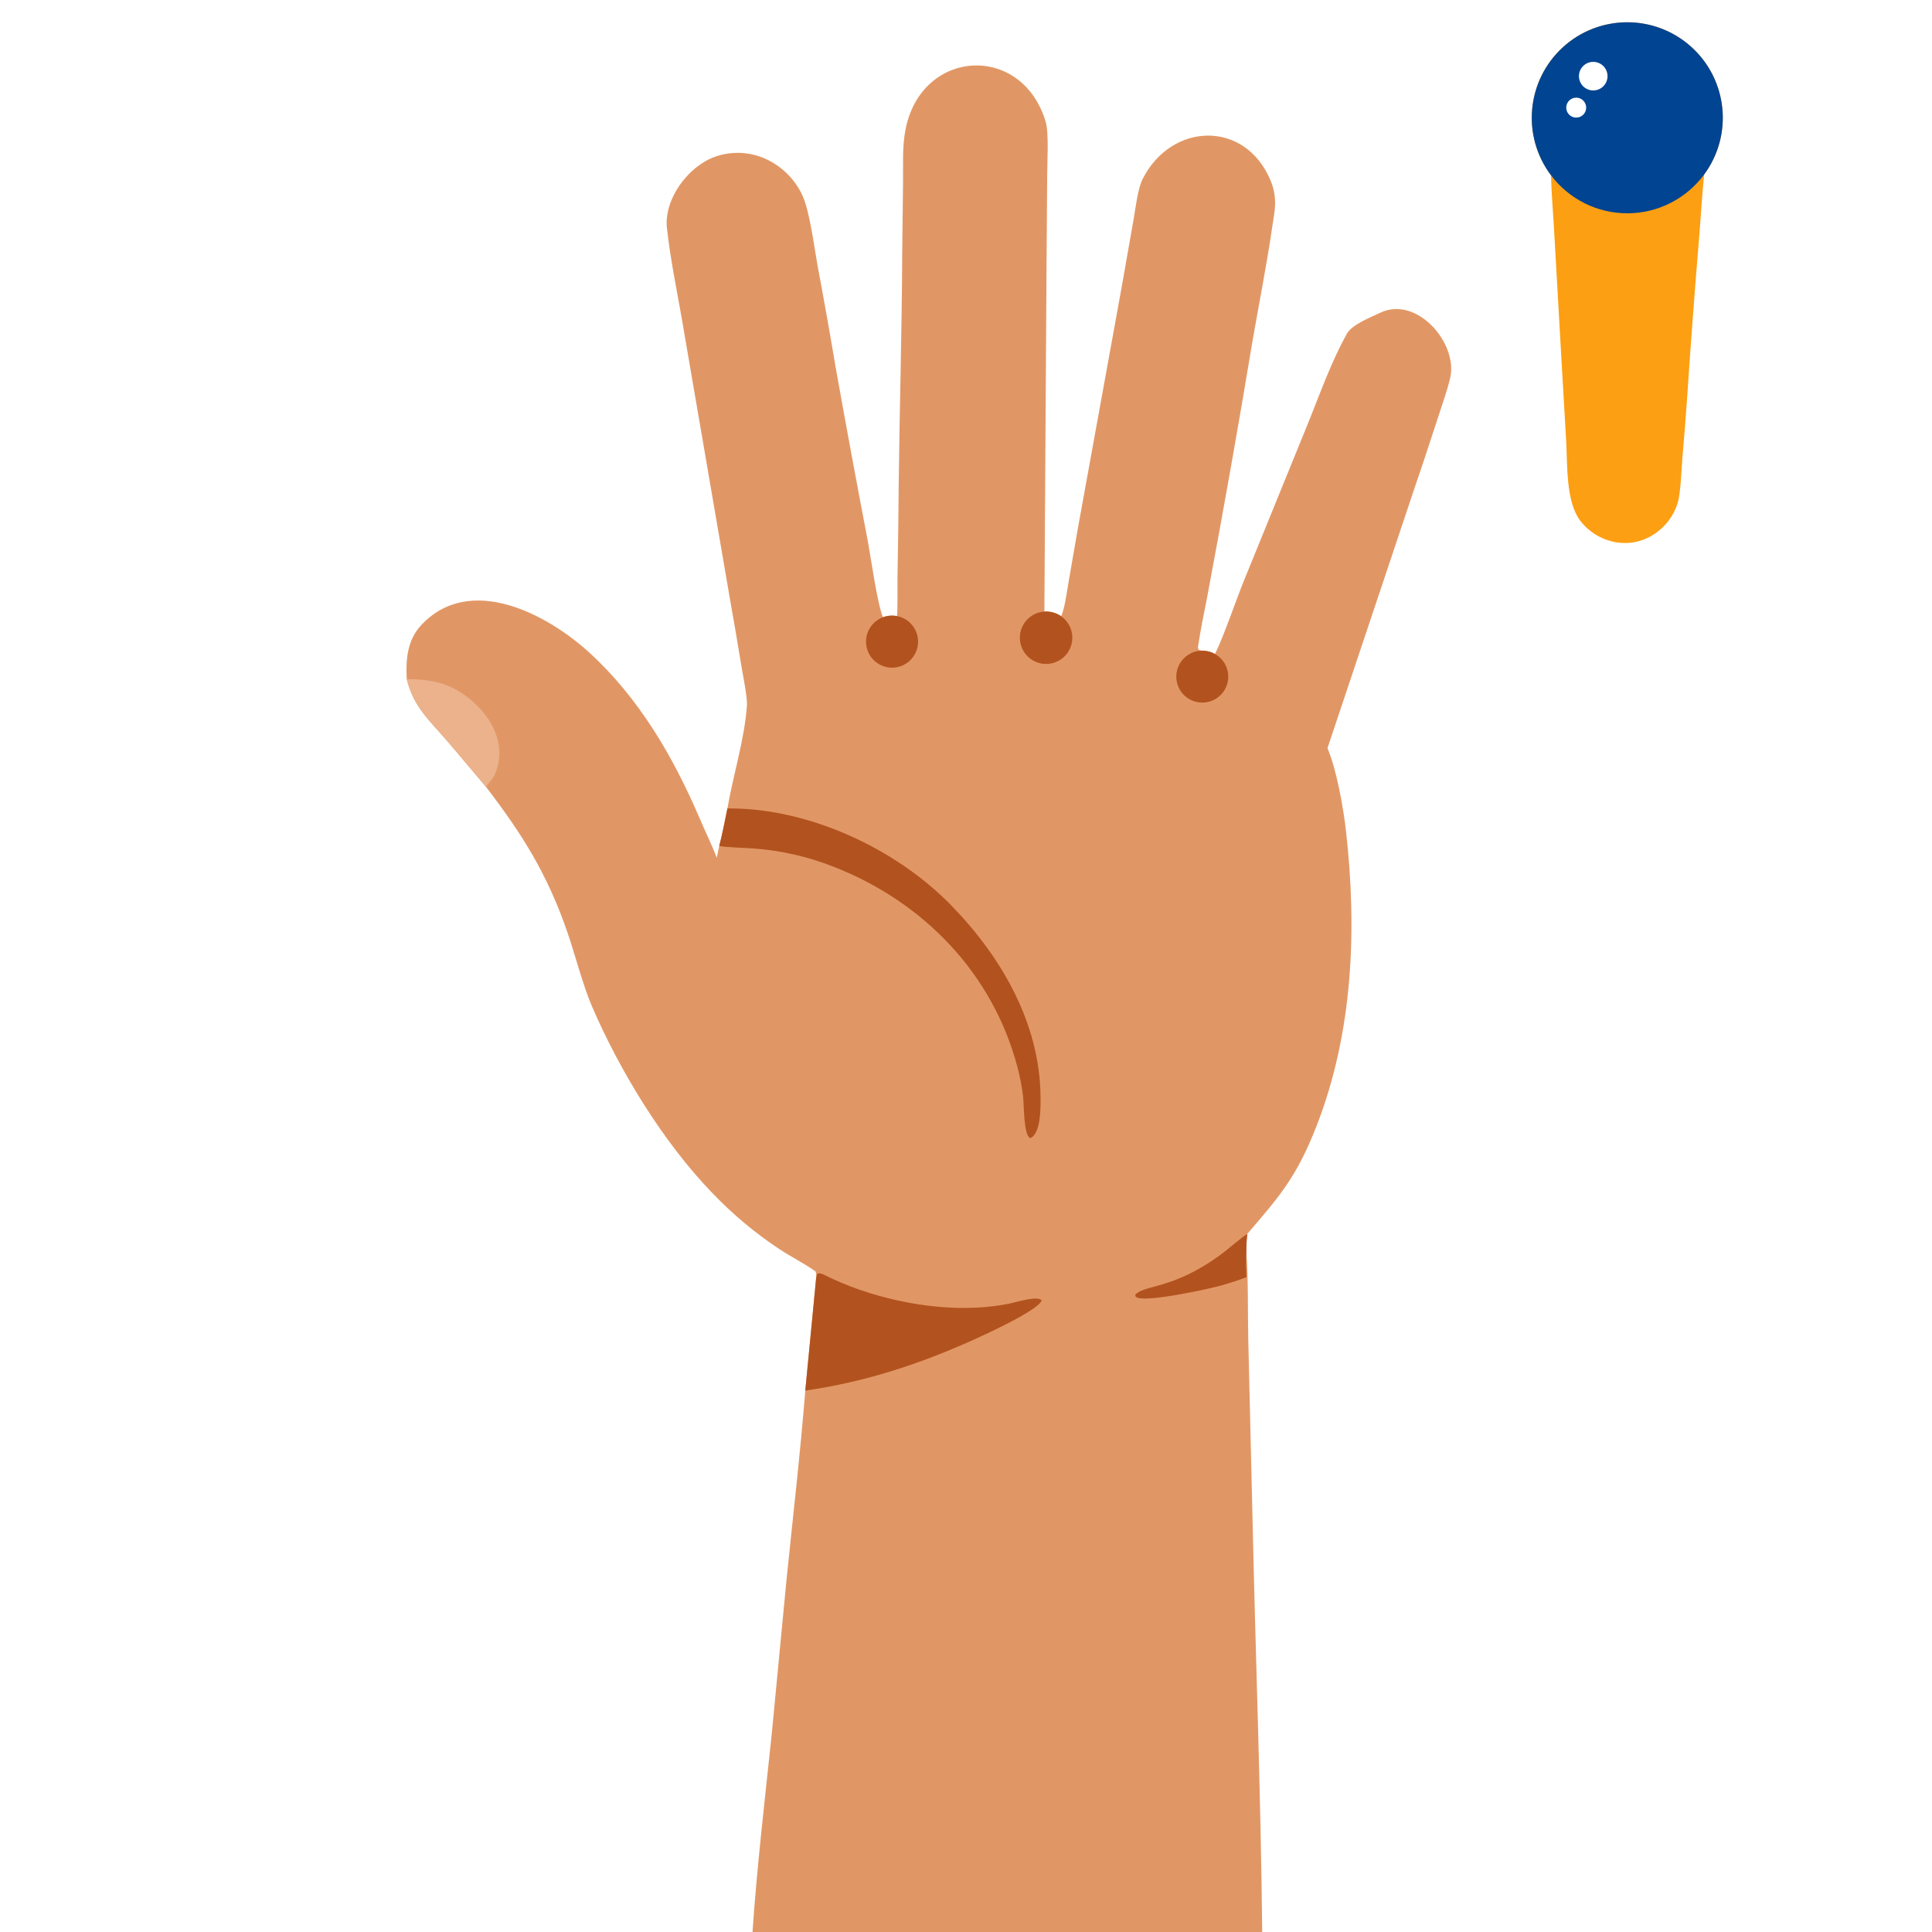
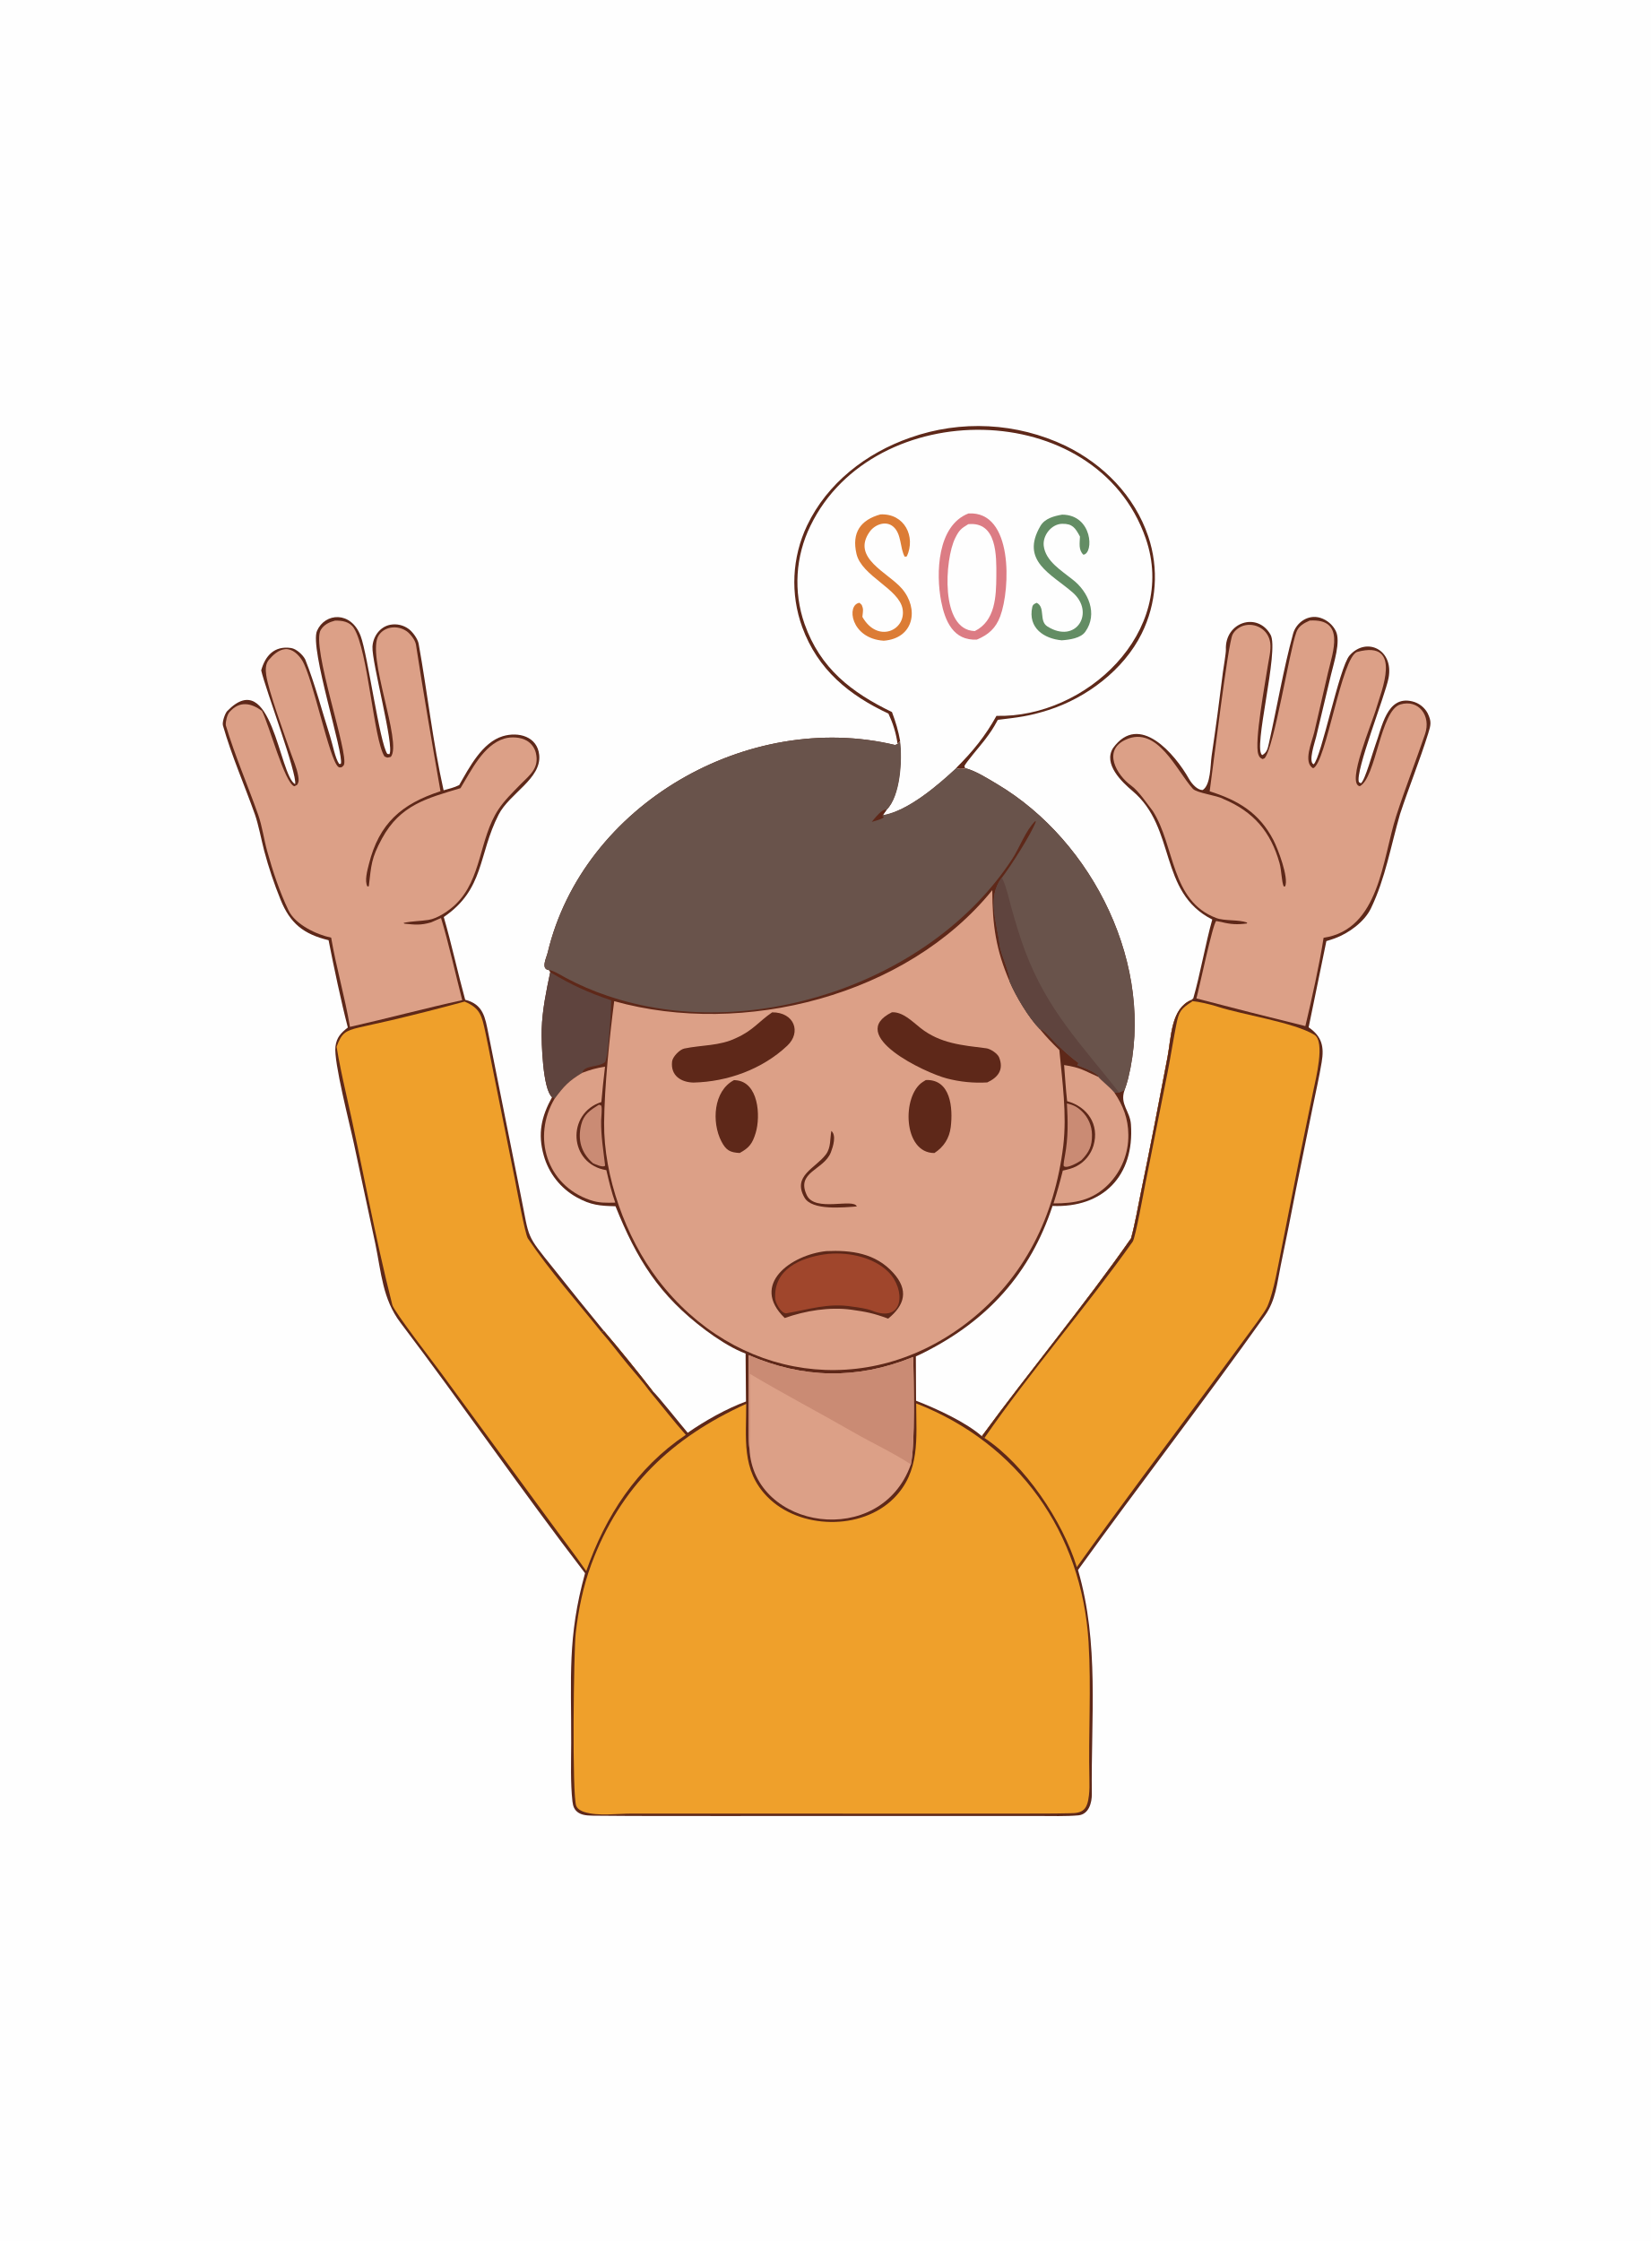
- <svg xmlns="http://www.w3.org/2000/svg" height="1024" preserveAspectRatio="none" style="display: block;" version="1.1" viewBox="0 0 2048 2048" width="1024">
-   <path d="M 0 0 L 2048 0 L 2048 2048 L 1338 2048 L 797.698 2048 L 0 2048 L 0 0 z" fill="rgb(255,255,255)" transform="translate(0,0)" />
-   <path d="M 950.874 653.081 C 951.675 645.753 951.247 620.794 951.372 612.261 C 951.97 580.376 952.389 548.488 952.63 516.598 C 953.493 435.349 955.971 353.066 956.352 271.984 L 957.258 192.958 C 957.481 174.775 956.242 155.671 959.935 136.998 C 976.851 51.453 1083.26 45.22 1108.46 129.02 C 1111.94 140.591 1110.12 170.964 1110.07 185.125 L 1109.37 281.7 L 1107.09 648.266 C 1113.42 647.854 1119.7 649.616 1124.89 653.26 C 1128.63 644.804 1130.82 628.03 1132.49 618.386 L 1142.27 561.839 L 1189.77 300.126 L 1201.69 232.295 C 1203.91 219.892 1205.97 199.972 1211.5 189.212 C 1242.16 129.656 1319.39 127.068 1346.54 190.585 C 1350.28 199.158 1352.02 208.472 1351.63 217.819 C 1351.29 224.814 1349.92 231.73 1348.92 238.648 C 1343.01 279.295 1335.04 319.599 1327.96 360.047 C 1312.84 451.196 1296.73 542.179 1279.64 632.978 C 1276.28 650.224 1272.68 667.469 1270.03 684.833 C 1269.22 690.158 1272.86 689.478 1277.12 689.847 C 1280.92 690.215 1284.6 691.37 1287.93 693.238 L 1288.52 692.054 C 1297.85 672.846 1309.74 637.379 1318.56 615.679 L 1388.46 444.022 C 1400.35 414.203 1411.96 382.18 1427.54 354.07 C 1433.16 343.918 1452.48 336.655 1462.88 331.621 C 1501.66 312.844 1545.63 363.68 1537.31 400.364 C 1534.49 412.787 1528.75 429.044 1524.37 442.483 C 1515.69 469.324 1506.79 496.092 1497.65 522.784 L 1407.18 793.072 C 1416.86 815.786 1424.04 856.202 1426.87 881.419 C 1438.6 985.944 1434.23 1094.45 1395.68 1193.37 C 1374.97 1246.53 1357.34 1267.24 1322.2 1307.96 C 1321.34 1315.48 1321.19 1319.99 1321.16 1327.59 C 1323.33 1352.47 1322.6 1393.04 1323.2 1419.13 L 1327.58 1603.5 C 1330.75 1751.18 1336.53 1900.43 1338 2048 L 797.698 2048 C 802.246 1980.32 810.951 1906.11 818.056 1838.4 L 833.532 1676.6 C 840.301 1610.09 848.341 1540.62 853.639 1474.07 L 865.185 1354.37 C 865.196 1353.33 865.199 1348.27 864.412 1347.71 C 852.166 1339.02 838.571 1332.34 826.041 1324.04 C 800.304 1306.98 776.553 1287.1 755.23 1264.77 C 703.093 1211 656.707 1134.81 627.158 1065.94 C 618.024 1044.66 609.504 1011.58 601.477 988.288 C 580.254 926.704 554.084 884.904 515.225 834.151 C 501.339 817.9 487.763 801.369 473.787 785.17 C 454.503 762.819 438.519 749.329 431.163 719.951 C 430.039 698.994 431.709 678.355 446.753 662.388 C 498.487 607.478 580.233 651.085 624.94 691.975 C 677.547 740.092 713.661 802.27 741.481 867.076 C 747.357 880.93 754.438 895.145 759.781 909.24 L 762.417 896.753 C 765.709 884.324 768.439 869.731 771.089 856.977 C 777.245 821.221 789.223 783.921 791.799 747.689 C 792.379 739.526 787.61 716.389 786.207 707.833 C 782.18 683.129 777.969 658.456 773.574 633.815 L 724.979 350.975 C 719.16 315.548 710.841 277.264 706.967 241.772 C 703.688 211.735 728.489 177.353 756.811 166.57 C 774.689 159.882 794.496 160.595 811.847 168.552 C 828.983 176.399 842.746 190.117 850.648 207.227 C 858.282 223.994 862.865 260.35 866.358 279.901 C 873.25 316.676 879.797 353.516 885.999 390.414 C 896.921 451.486 908.214 512.492 919.876 573.427 C 923.194 591.148 929.874 639.617 935.996 654.303 C 940.749 652.537 945.896 652.114 950.874 653.081 z" fill="rgb(225,151,101)" transform="translate(0,0)" />
-   <path d="M 771.089 856.977 C 856.509 856.21 949.066 898.96 1008.22 959.582 C 1061.36 1014.04 1102.31 1084.5 1103.01 1162.38 C 1103.11 1172.94 1103.69 1201.63 1092.16 1206.49 C 1084.86 1203.77 1085.6 1170.83 1084.42 1161.58 C 1083.14 1151.37 1081.18 1141.26 1078.56 1131.32 C 1052.32 1031.67 978.633 955.786 883.573 918.755 C 856.577 908.117 828.132 901.608 799.197 899.447 C 790.436 898.774 769.415 898.283 762.417 896.753 C 765.709 884.324 768.439 869.731 771.089 856.977 z" fill="rgb(178,83,31)" transform="translate(0,0)" />
-   <path d="M 865.185 1354.37 L 866.44 1350.16 C 869.514 1349.28 871.767 1350.35 874.531 1351.75 C 920.904 1375.17 982.263 1388.66 1033.88 1386.2 C 1045.92 1385.68 1057.91 1384.26 1069.74 1381.96 C 1076.21 1380.66 1100.62 1372.89 1104.24 1378.62 C 1100.31 1388.95 1046.69 1413.54 1034.2 1419.21 C 976.052 1445.62 917.013 1465.09 853.639 1474.07 L 865.185 1354.37 z" fill="rgb(178,83,31)" transform="translate(0,0)" />
-   <path d="M 431.163 719.951 C 461.426 719.928 482.786 725.779 505.25 747.543 C 525.254 766.925 536.398 794.257 524.448 821.143 C 522.09 826.382 518.026 829.695 515.225 834.151 C 501.339 817.9 487.763 801.369 473.787 785.17 C 454.503 762.819 438.519 749.329 431.163 719.951 z" fill="rgb(235,178,140)" transform="translate(0,0)" />
-   <path d="M 1322.2 1307.96 C 1321.34 1315.48 1321.19 1319.99 1321.16 1327.59 C 1320.64 1337.06 1320.89 1344.44 1321.22 1353.88 C 1312.61 1357.25 1303.63 1360.05 1294.74 1362.61 C 1281.75 1366.34 1213.78 1381.14 1204.61 1375.05 C 1203.34 1374.21 1203.71 1374.23 1203.37 1372.58 C 1206.65 1368.2 1217.62 1365.5 1223.09 1364.04 C 1235.88 1360.63 1246.82 1356.95 1258.86 1351.22 C 1272.69 1344.52 1285.78 1336.39 1297.9 1326.95 C 1305.32 1321.15 1314.57 1312.93 1322.2 1307.96 z" fill="rgb(178,83,31)" transform="translate(0,0)" />
-   <path d="M 1107.09 648.266 C 1113.42 647.854 1119.7 649.616 1124.89 653.26 C 1135.98 661.05 1139.84 675.698 1134.03 687.943 C 1128.22 700.187 1114.43 706.462 1101.38 702.799 C 1088.33 699.137 1079.83 686.603 1081.24 673.124 C 1082.65 659.645 1093.57 649.146 1107.09 648.266 z" fill="rgb(178,83,31)" transform="translate(0,0)" />
-   <path d="M 935.996 654.303 C 940.749 652.537 945.896 652.114 950.874 653.081 C 964.409 655.71 973.927 667.924 973.17 681.691 C 972.413 695.458 961.613 706.555 947.871 707.684 C 934.13 708.813 921.663 699.628 918.669 686.169 C 915.674 672.71 923.072 659.106 935.996 654.303 z" fill="rgb(178,83,31)" transform="translate(0,0)" />
-   <path d="M 1277.12 689.847 C 1280.92 690.215 1284.6 691.37 1287.93 693.238 C 1300.24 700.138 1305.34 715.219 1299.75 728.17 C 1294.16 741.121 1279.68 747.754 1266.22 743.534 C 1252.76 739.314 1244.67 725.606 1247.47 711.782 C 1250.28 697.957 1263.08 688.487 1277.12 689.847 z" fill="rgb(178,83,31)" transform="translate(0,0)" />
-   <path d="M 1644.22 185.925 C 1612.77 144.316 1618.07 85.618 1656.47 50.317 C 1694.87 15.016 1753.81 14.666 1792.63 49.508 C 1831.44 84.35 1837.44 142.982 1806.48 184.961 C 1804.25 205.907 1803 229.311 1801.25 250.633 C 1796.54 306.933 1792.31 363.273 1788.56 419.645 C 1787.12 441.237 1785.31 463.171 1783.45 484.734 C 1782.42 496.687 1781.63 521.819 1778.66 532.246 C 1775.23 544.148 1768.22 554.707 1758.59 562.49 C 1746.28 572.498 1731.4 577.125 1715.49 575.153 C 1699.42 573.134 1684.84 564.73 1675.03 551.836 C 1659.8 531.764 1661.63 492.787 1660.21 467.473 L 1654.72 372.668 L 1647.37 243.422 C 1646.37 225.308 1644.48 203.798 1644.22 185.925 z" fill="rgb(253,159,18)" transform="translate(0,0)" />
-   <path d="M 1644.22 185.925 C 1612.77 144.316 1618.07 85.618 1656.47 50.317 C 1694.87 15.016 1753.81 14.666 1792.63 49.508 C 1831.44 84.35 1837.44 142.982 1806.48 184.961 C 1787.52 210.67 1757.54 225.924 1725.59 226.113 C 1693.65 226.303 1663.49 211.407 1644.22 185.925 z" fill="rgb(0,68,146)" transform="translate(0,0)" />
-   <path d="M 1683.97 66.402 C 1691.93 63.662 1700.61 67.948 1703.27 75.941 C 1705.93 83.933 1701.56 92.562 1693.54 95.143 C 1685.63 97.689 1677.15 93.391 1674.52 85.51 C 1671.9 77.628 1676.11 69.104 1683.97 66.402 z" fill="rgb(255,255,255)" transform="translate(0,0)" />
-   <path d="M 1669.25 103.644 C 1675.02 102.762 1680.41 106.716 1681.3 112.482 C 1682.19 118.248 1678.24 123.647 1672.48 124.548 C 1666.7 125.451 1661.29 121.494 1660.4 115.715 C 1659.5 109.935 1663.47 104.528 1669.25 103.644 z" fill="rgb(255,255,255)" transform="translate(0,0)" />
+ <svg xmlns="http://www.w3.org/2000/svg" height="1216" preserveAspectRatio="none" style="display: block;" version="1.1" viewBox="0 0 1509 2048" width="896">
+   <path d="M 0 0 L 1509 0 L 1509 2048 L 0 2048 L 0 0 z" fill="rgb(254,254,254)" transform="translate(0,0)" />
+   <path d="M 1107.86 840.327 C 1058.39 815.244 1075.35 756.874 1035.01 722.882 C 1025.25 714.662 1007.97 698.206 1017.21 683.619 C 1041.12 650.52 1073.85 689.161 1086.63 711.857 C 1089.37 716.728 1094.51 722.083 1099.08 722.017 C 1106.56 717.313 1106.04 699.384 1107.28 690.803 C 1111.05 665.302 1114.49 639.755 1117.61 614.168 C 1118.14 610.152 1120.44 596.814 1120.32 593.668 C 1119.29 568.423 1149.27 558.86 1161.14 580.052 C 1169.28 594.586 1144.53 685.679 1153.6 690.073 C 1157.88 687.48 1158.49 684.304 1159.6 679.393 C 1167.06 646.263 1172.77 611.938 1181.7 579.247 C 1184.51 568.963 1195.48 561.13 1206.68 564.646 C 1212.79 566.58 1217.87 570.899 1220.75 576.624 C 1225.53 586.185 1218.84 606.117 1216.32 616.856 L 1202.81 673.406 C 1201.55 678.575 1195.39 696.264 1200.49 698.485 C 1207.48 692.838 1223.89 609.778 1233.34 599.037 C 1248.6 581.689 1274.04 593.434 1268.95 619.792 C 1265.87 635.72 1238.31 705.109 1241.88 714.726 L 1243.64 715.842 C 1247.43 713.594 1254.68 686.77 1257.01 680.651 C 1262.86 665.246 1267.25 635.116 1290.77 641.003 C 1296.72 642.474 1301.78 646.388 1304.7 651.783 C 1308.38 659.394 1307.7 662.333 1305.2 670.354 C 1297.46 695.104 1287.64 719.255 1279.5 743.884 C 1271.05 772.877 1266.21 802.517 1252.84 830.194 C 1246.92 842.442 1232.61 852.86 1220.07 857.457 C 1217.46 858.404 1214.81 859.27 1212.15 860.055 L 1195.95 938.834 C 1208.2 947.241 1210.23 956.636 1207.85 970.785 C 1205.54 984.555 1202.43 998.296 1199.61 1011.98 L 1184.53 1086.12 C 1180.05 1109.5 1175.37 1132.85 1170.5 1156.15 C 1166.99 1172.97 1166 1188.17 1155.93 1202.35 C 1100.27 1280.69 1041.35 1356.83 985.182 1434.78 C 1004.81 1502.15 996.887 1569.84 997.804 1639.41 C 997.908 1647.34 995.162 1657.98 985.585 1659 C 973.725 1660.04 961.211 1659.58 949.265 1659.59 L 865.535 1659.6 L 655.862 1659.62 C 619.07 1659.59 582.188 1659.71 545.396 1659.32 C 540.06 1659.27 533.379 1659.52 528.948 1656.78 C 524.972 1654.32 523.677 1650.95 523.149 1646.26 C 521.254 1629.43 521.942 1609.93 521.996 1592.94 C 522.184 1532.79 518.439 1496.32 534.667 1437.71 C 477.013 1362.72 423.113 1284.18 365.97 1208.75 C 349.631 1187.19 348.437 1162.88 343.019 1136.69 L 323.513 1045.52 C 319.833 1027.95 304.813 970.278 306.56 956.484 C 307.637 947.982 311.512 944.04 317.879 939.011 C 311.894 916.012 304.863 882.703 300.28 859.242 C 277.429 853.677 265.2 843.977 256.409 822.224 C 250.49 807.67 245.492 792.758 241.444 777.576 C 238.872 767.673 236.183 753.468 232.966 744.328 C 223.338 717.246 211.631 690.655 203.745 663.002 C 202.867 659.923 205.61 651.923 207.68 649.802 C 248.518 607.954 254.985 708.613 269.715 716.641 C 271.749 706.954 242.677 630.174 238.707 612.642 C 242.27 599.636 250.516 589.862 266.054 592.216 C 270.81 592.936 276.79 598.406 278.93 602.636 C 287.898 625.09 294.276 649.886 301.672 672.974 C 303.881 679.869 306.325 693.065 309.91 698.094 L 311.465 698.132 C 314.72 689.37 282.725 592.441 289.717 576.507 C 296.989 559.934 320.808 558.117 329.567 581.152 C 336.089 598.303 346.966 679.321 353.98 688.979 L 355.879 689.229 C 360.643 682.109 339.619 605.198 340.395 591.04 C 340.91 581.623 347.207 572.774 356.662 570.958 C 362.614 569.842 368.762 571.269 373.615 574.893 C 377.114 577.499 381.791 583.839 382.594 588.305 C 390.558 632.552 395.544 678.367 405.398 722.233 C 410.264 720.874 415.135 719.738 419.642 717.476 C 428.799 701.513 440.618 678.464 459.514 672.791 C 473.842 668.489 491.071 673.044 492.774 689.945 C 494.96 711.641 465.625 725.038 455.693 744.447 C 436.839 781.29 442.962 812.486 405.551 838.052 C 412.843 863.176 418.219 888.528 425.125 913.657 C 441.756 917.84 443.352 929.819 446.312 944.487 C 449.658 961.069 452.944 977.697 456.256 994.287 L 476.03 1092.94 C 484.132 1133.11 480.119 1127.22 505.96 1159.35 C 521.147 1178.52 536.501 1197.55 552.021 1216.45 C 565.618 1232.3 583.964 1255.03 596.591 1271.39 C 601.359 1275.78 622.445 1302.34 628.482 1309.37 C 644.173 1298.45 663.816 1287.38 681.727 1280.79 L 681.385 1237.01 C 680.017 1236.48 678.658 1235.93 677.308 1235.35 C 666.821 1230.86 654.383 1222.76 645.15 1215.87 C 602.247 1183.86 581.821 1150.62 562.497 1102.37 C 548.267 1102.01 540.045 1101.42 527.101 1094.23 C 512.316 1086.03 501.442 1072.24 496.919 1055.95 C 491.226 1036.01 494.783 1020.32 504.515 1002.69 C 496.024 995.422 494.682 952.808 495.052 940.542 C 495.573 923.272 499.242 905.382 502.841 888.521 L 501.679 886.558 C 493.903 885.591 499.34 875.517 500.521 870.554 C 532.8 734.934 684.126 648.638 818.034 680.851 C 818.784 680.531 819.534 680.21 820.284 679.89 L 822.637 677.217 C 824.861 694.165 823.146 727.438 810.368 740.187 C 809.305 741.767 808.24 743.23 807.127 744.77 C 829.847 740.901 857.34 717.216 873.885 701.763 C 876.467 703.123 878.495 702.62 881.462 702.412 L 882.014 701.979 C 891.389 704.28 902.957 711.645 911.332 716.625 C 999.293 768.927 1056.1 883.607 1031.03 985.441 C 1030.1 989.128 1028.98 992.761 1027.66 996.325 C 1023.17 1009.16 1032.67 1015.29 1033.54 1027.49 C 1036.93 1074.96 1007.67 1103.99 961.901 1102.06 C 941.553 1163.86 902.501 1206.78 844.676 1235.92 C 842.156 1237.22 839.594 1238.42 836.996 1239.55 L 837.164 1280.08 C 855.407 1287.17 882.446 1299.47 897.294 1312.52 C 940.908 1252.95 991.37 1192.34 1033.66 1131.67 C 1037.37 1118.2 1039.94 1102.8 1042.76 1089.19 C 1051.18 1048.6 1059.25 1006.91 1066.93 966.322 C 1070.5 947.473 1070.09 921.717 1088.67 913.899 C 1089.28 913.388 1089.89 912.877 1090.51 912.366 C 1096.78 890.67 1101.87 861.531 1107.86 840.327 z" fill="rgb(94,40,25)" transform="translate(0,0)" />
+   <path d="M 906.832 813.486 C 906.945 845.402 910.127 868.006 922.735 897.106 C 928.116 909.912 940.288 930.403 950.16 940.314 C 956.519 948.023 960.952 952.601 968.114 959.603 C 970.85 988.806 975.087 1017.91 971.709 1047.06 C 963.877 1111.47 936.432 1167.6 885.058 1207.81 C 792.903 1279.92 671.507 1261.69 601.179 1169.31 C 571.848 1130.8 551.647 1075.01 552.088 1026.19 C 552.387 993.106 556.945 948.668 561.302 914.956 C 679.149 947.898 828.497 910.271 906.832 813.486 z" fill="rgb(220,160,135)" transform="translate(0,0)" />
+   <path d="M 755.069 1143.37 C 778.065 1142.31 800.098 1145.21 816.347 1163.24 C 830.584 1179.04 826.982 1192.58 811.675 1205.07 C 798.182 1200.08 791.74 1198.86 777.902 1196.89 C 758.071 1194.2 735.975 1197.84 717.139 1204.5 C 685.221 1173.68 723.147 1146.73 755.069 1143.37 z" fill="rgb(94,40,25)" transform="translate(0,0)" />
+   <path d="M 753.346 1146.35 C 772.743 1143.55 797.57 1148.13 811.895 1162.41 C 827.917 1178.39 826.47 1209.97 796.455 1197.61 C 792.549 1196.01 783.423 1194.63 779.111 1194.11 C 756.774 1190.46 739.598 1196.68 718.312 1200.25 C 713.205 1199.78 708.631 1190.27 708.438 1186.81 C 706.918 1159.61 731.781 1149.59 753.346 1146.35 z" fill="rgb(160,70,44)" transform="translate(0,0)" />
+   <path d="M 705.68 925.161 C 725.815 925.027 732.599 943.267 719.49 955.628 C 696.712 977.106 664.975 988.617 633.752 989.327 C 622.601 989.1 612.689 983.165 614.206 970.097 C 614.715 965.707 621.108 959.122 625.422 958.217 C 641.075 954.931 657.795 955.938 672.64 948.666 C 688.298 941.717 693.438 933.458 705.68 925.161 z" fill="rgb(94,40,25)" transform="translate(0,0)" />
+   <path d="M 815.162 925.069 C 825.167 924.705 833.447 933.298 841.192 939.434 C 859.247 953.737 879.518 955.247 901.385 958.012 C 905.035 958.474 911.339 962.545 912.976 966.101 C 917.76 977.746 911.792 984.757 902.251 989.204 C 889.81 989.946 877.33 988.716 865.274 985.558 C 845.252 980.371 772.575 946.003 815.162 925.069 z" fill="rgb(94,40,25)" transform="translate(0,0)" />
+   <path d="M 846.134 987.001 C 868.87 986.157 871.017 1012.58 868.871 1030 C 867.618 1040.17 862.57 1048.12 853.946 1053.72 C 825.052 1053.86 824.059 1001.04 843.374 988.724 L 846.134 987.001 z" fill="rgb(94,40,25)" transform="translate(0,0)" />
+   <path d="M 670.821 987.083 L 672.184 987.183 C 693.312 988.553 695.283 1020.01 690.592 1035.39 C 687.634 1045.09 684.692 1048.96 675.967 1053.7 C 667.186 1053.17 663.541 1051.37 659.226 1043 C 650.329 1025.74 651.804 996.965 670.821 987.083 z" fill="rgb(94,40,25)" transform="translate(0,0)" />
+   <path d="M 759.761 1033.51 C 764.597 1037.61 761.269 1048.02 759.321 1053.07 C 753.015 1069.41 726.99 1070.89 737.393 1092.4 C 744.945 1108.01 780.042 1094.7 783.014 1102.55 C 770.764 1103.42 742.064 1106.51 735.193 1094.43 C 723.828 1074.45 745.283 1067.71 754.788 1054.99 C 759.536 1048.64 758.385 1040.67 759.761 1033.51 z" fill="rgb(94,40,25)" transform="translate(0,0)" />
+   <path d="M 501.679 886.558 C 493.903 885.591 499.34 875.517 500.521 870.554 C 532.8 734.934 684.126 648.638 818.034 680.851 C 818.784 680.531 819.534 680.21 820.284 679.89 L 822.637 677.217 C 824.861 694.165 823.146 727.438 810.368 740.187 C 809.305 741.767 808.24 743.23 807.127 744.77 C 829.847 740.901 857.34 717.216 873.885 701.763 C 876.467 703.123 878.495 702.62 881.462 702.412 L 882.014 701.979 C 891.389 704.28 902.957 711.645 911.332 716.625 C 999.293 768.927 1056.1 883.607 1031.03 985.441 C 1030.1 989.128 1028.98 992.761 1027.66 996.325 C 1025.88 997.219 1024.74 997.827 1022.83 998.485 L 1018.42 998.52 C 1013.68 992.848 1006.12 987.279 1003.78 984.174 L 1003.45 982.792 C 998.098 978.406 991.006 976.076 984.524 973.482 L 985.639 971.453 C 978.479 966.261 972.319 960.492 965.916 954.475 C 962.026 950.819 954.874 941.37 950.16 940.314 C 940.288 930.403 928.116 909.912 922.735 897.106 C 923.591 890.385 914.535 872.088 913.586 863.814 C 911.225 843.238 901.543 819.767 915.627 802.078 C 923.65 791.628 942.331 762.418 946.682 750.827 L 946.044 750.435 C 937.106 759.27 931.986 774.4 925.047 785.016 C 850.379 899.264 683.84 954.134 554.884 909.938 C 541.891 905.583 529.286 900.146 517.202 893.686 C 513.131 891.561 505.454 886.622 501.679 886.558 z" fill="rgb(105,83,75)" transform="translate(0,0)" />
+   <path d="M 922.735 897.106 C 923.591 890.385 914.535 872.088 913.586 863.814 C 911.225 843.238 901.543 819.767 915.627 802.078 L 916.087 803.019 C 919.927 811.061 921.776 820.588 924.182 829.162 C 927.999 842.76 931.925 856.22 936.934 869.439 C 957.513 923.751 987.927 954.216 1022.83 998.485 L 1018.42 998.52 C 1013.68 992.848 1006.12 987.279 1003.78 984.174 L 1003.45 982.792 C 998.098 978.406 991.006 976.076 984.524 973.482 L 985.639 971.453 C 978.479 966.261 972.319 960.492 965.916 954.475 C 962.026 950.819 954.874 941.37 950.16 940.314 C 940.288 930.403 928.116 909.912 922.735 897.106 z" fill="rgb(95,68,62)" transform="translate(0,0)" />
+   <path d="M 796.667 751.099 C 799.237 748.192 806.516 738.188 810.368 740.187 C 809.305 741.767 808.24 743.23 807.127 744.77 C 806.729 745.012 806.435 745.089 806.231 745.457 C 806.836 746.379 807.372 746.014 807.532 746.334 C 808.444 748.149 798.047 750.635 796.667 751.099 z" fill="rgb(94,40,25)" transform="translate(0,0)" />
+   <path d="M 307.604 956.659 C 312.113 944.124 315.488 941.987 328.302 938.956 C 338.079 936.644 348.114 934.617 357.888 932.301 C 380.202 927.012 402.427 921.353 424.553 915.327 C 439.156 921.39 440.323 928.612 443.5 943.032 C 445.466 951.954 447.146 961.048 448.926 970.014 L 470.357 1076.81 C 471.78 1083.98 479.842 1127.94 482.398 1131.75 C 502.128 1161.13 527.32 1189.51 549.578 1217.34 L 552.021 1216.45 C 565.618 1232.3 583.964 1255.03 596.591 1271.39 L 593.549 1271.25 C 604.629 1284.51 615.277 1298.36 626.726 1311.26 C 581.936 1341.37 553.236 1385.47 535.766 1435.78 C 524.749 1419.84 511.542 1402.77 499.962 1386.83 L 403.184 1254.79 C 396.846 1246.16 360.032 1198.38 358.555 1192.59 C 342.179 1128.43 330.556 1062.04 315.791 997.322 C 312.791 984.174 309.807 969.96 307.604 956.659 z" fill="rgb(239,160,43)" transform="translate(0,0)" />
+   <path d="M 549.578 1217.34 L 552.021 1216.45 C 565.618 1232.3 583.964 1255.03 596.591 1271.39 L 593.549 1271.25 C 588.404 1264.02 579.708 1254.14 573.899 1247.17 C 566.026 1237.73 557.641 1226.34 549.578 1217.34 z" fill="rgb(94,40,25)" transform="translate(0,0)" />
+   <path d="M 897.294 1312.52 C 940.908 1252.95 991.37 1192.34 1033.66 1131.67 C 1037.37 1118.2 1039.94 1102.8 1042.76 1089.19 C 1051.18 1048.6 1059.25 1006.91 1066.93 966.322 C 1070.5 947.473 1070.09 921.717 1088.67 913.899 L 1089.87 914.989 C 1095.14 915.27 1105.91 917.75 1113.15 920.097 C 1135.62 927.377 1182.57 934.318 1201.18 945.694 C 1211.3 951.886 1202.38 986.087 1200.01 997.803 L 1187.61 1058.11 L 1171.31 1140.3 C 1168.29 1155.33 1164.15 1180.38 1158.2 1193.94 C 1155.89 1199.18 1142.23 1217.22 1138.01 1222.96 L 1105.04 1267.74 C 1065.2 1321.51 1022.86 1377.77 984.085 1432.15 C 971.288 1390.23 936.286 1338.25 899.661 1314.12 L 897.294 1312.52 z" fill="rgb(239,160,43)" transform="translate(0,0)" />
+   <path d="M 897.294 1312.52 C 940.908 1252.95 991.37 1192.34 1033.66 1131.67 C 1037.37 1118.2 1039.94 1102.8 1042.76 1089.19 C 1051.18 1048.6 1059.25 1006.91 1066.93 966.322 C 1070.5 947.473 1070.09 921.717 1088.67 913.899 L 1089.87 914.989 C 1079.13 921.965 1077.39 923.939 1074.88 936.898 C 1072.09 951.235 1069.81 965.716 1067.03 980.057 L 1046.76 1081.56 C 1045.28 1088.96 1037.59 1131.28 1035.17 1134.69 C 992.94 1194.34 940.814 1254.37 899.661 1314.12 L 897.294 1312.52 z" fill="rgb(94,40,25)" transform="translate(0,0)" />
+   <path d="M 502.841 888.521 C 522.657 900.247 536.665 906.74 558.587 914.196 C 558.523 922.29 556.168 965.641 552.946 970.684 C 546.692 975.679 533.774 973.208 532.088 980.423 C 519.712 987.929 515.542 992.42 506.781 1004.17 C 505.746 1002.7 506.402 1003.31 504.515 1002.69 C 496.024 995.422 494.682 952.808 495.052 940.542 C 495.573 923.272 499.242 905.382 502.841 888.521 z" fill="rgb(95,68,62)" transform="translate(0,0)" />
+   <path d="M 972.465 973.321 C 988.123 975.788 989.86 978.067 1003.78 984.174 C 1006.12 987.279 1013.68 992.848 1018.42 998.52 C 1026.45 1010.46 1031.05 1022.37 1031.17 1036.96 C 1031.43 1053.94 1024.86 1070.32 1012.94 1082.41 C 998.429 1097.01 982.39 1099.79 962.803 1099.76 C 966.189 1089.23 968.605 1080.52 971.278 1069.78 C 975.808 1068.78 979.843 1067.88 983.977 1065.68 C 991.367 1061.73 996.883 1055 999.306 1046.98 C 1004.98 1027.84 993.899 1011.45 975.236 1006.33 C 974.025 995.824 973.324 983.959 972.465 973.321 z" fill="rgb(220,160,135)" transform="translate(0,0)" />
+   <path d="M 532.088 980.423 C 540.395 977.327 544.209 976.303 552.935 974.761 C 551.641 985.53 550.522 996.319 549.581 1007.12 C 517.386 1017.47 519.801 1063.86 554.132 1069.38 C 556.498 1079.6 558.769 1089.14 562.256 1099.05 C 553.462 1099.22 547.601 1099.54 539.114 1096.63 C 499.621 1083.08 486.144 1039.06 506.781 1004.17 C 515.542 992.42 519.712 987.929 532.088 980.423 z" fill="rgb(220,160,135)" transform="translate(0,0)" />
+   <path d="M 837.278 1282.54 C 930.833 1319.09 988.767 1400.71 994.828 1500.79 C 997.341 1542.28 994.605 1584.46 995.582 1626.06 C 995.697 1630.95 995.719 1636.05 995.154 1640.82 C 993.676 1653.3 990.181 1657.19 977.737 1657.08 C 961.973 1657.45 946.846 1657.37 931.373 1657.39 L 844.088 1657.45 L 577.5 1657.39 C 564.273 1657.36 546.645 1659.95 534.092 1655.98 C 531.167 1655.05 527.992 1653.44 526.672 1650.51 C 522.653 1641.61 524.286 1508.8 526.135 1492.59 C 528.584 1471.09 532.911 1449.68 540.471 1429.37 C 566.887 1358.4 613.843 1313.98 681.919 1282.96 C 682.071 1314.09 677.229 1343.46 701.299 1367.93 C 730.532 1397.64 787.127 1399.01 816.812 1369.27 C 841.206 1344.83 837.347 1314.12 837.278 1282.54 z" fill="rgb(239,160,43)" transform="translate(0,0)" />
+   <path d="M 1196.94 567.105 C 1229.81 565.074 1218.03 595.916 1213.62 614.753 L 1201.14 668.895 C 1198.99 678.007 1190.58 696.564 1200.02 702.089 C 1211.88 697.741 1226.02 599.624 1240.5 595.735 C 1282.84 584.357 1261.69 633.351 1258.12 646.166 C 1254.04 660.85 1230.04 716.18 1242.68 718.503 C 1257.57 710.972 1261.4 649.297 1279.72 643.788 C 1296.23 638.825 1308.12 653.893 1302.31 670.924 C 1293.75 696.005 1284.05 720.665 1275.96 745.725 C 1263.25 785.092 1260.82 849.34 1209.6 857.027 C 1205.96 880.957 1198.58 913.952 1192.94 937.725 C 1159.68 929.545 1126.49 921.116 1093.37 912.441 C 1095.92 903.409 1108.31 844.035 1111.48 841.708 L 1116.11 842.587 C 1124.52 844.766 1131.03 845.103 1139.48 843.944 L 1139.75 843.104 C 1131.81 840.254 1118.88 841.776 1111.62 838.987 C 1069.78 823.392 1073.92 773.226 1053.56 741.209 C 1048.3 734.521 1040.85 723.078 1033.78 717.952 C 1020.49 708.322 1007.25 685.82 1028.79 675.954 C 1057.79 662.676 1075.3 704.491 1090.15 720.873 C 1093.66 724.746 1112.78 727.002 1118 730.166 C 1145.45 741.637 1161.32 760.105 1169.33 788.737 C 1171.23 795.529 1171.12 805.199 1173.12 810.048 L 1174.46 810.093 C 1177.96 802.024 1167.81 775.595 1163.78 767.81 C 1150.84 742.794 1131.52 731.357 1105.5 723.162 C 1108.34 703.454 1122.06 588.436 1126.44 579.856 C 1128.42 575.988 1132.63 572.875 1136.77 571.701 C 1141.84 570.262 1147.24 571.101 1151.78 573.714 C 1156.85 576.633 1160.02 581.653 1160.85 587.407 C 1161.81 594.019 1159.5 602.512 1158.5 609.213 C 1156.36 623.655 1146.09 678.15 1149.95 689.309 C 1150.82 691.828 1151.52 692.598 1153.84 693.705 L 1155.65 692.954 C 1164.51 683.192 1178.12 595.746 1184.74 577.71 C 1186.86 571.938 1191.64 569.512 1196.94 567.105 z" fill="rgb(220,160,135)" transform="translate(0,0)" />
+   <path d="M 306.263 567.138 C 312.316 567.092 319.51 567.877 323.45 574.127 C 336.489 594.808 341.39 675.773 351.382 691.32 C 354.764 692.726 353.324 692.491 357.179 691.672 C 367.862 678.454 334.373 598.494 346.108 580.61 C 348.627 576.772 352.566 574.415 357.059 573.612 C 362.221 572.737 367.518 573.943 371.793 576.965 C 375.075 579.274 379.498 585.046 380.11 589.016 C 387.033 633.857 394.71 678.401 402.546 723.086 C 366.887 734.703 346.396 752.493 337.115 789.754 C 335.763 795.182 332.922 805.114 335.818 810.203 L 337.054 809.885 C 339.362 790.642 339.114 784.584 349.146 766.198 C 365.879 735.531 390.185 729.513 420.839 720.296 C 430.567 704.465 441.622 680.788 460.893 674.984 C 467.158 673.097 475.823 673.574 481.53 676.957 C 485.632 679.395 488.578 683.382 489.703 688.019 C 493.088 702.134 484.096 708.263 475.55 716.941 C 468.671 724.038 460.951 731.455 455.495 739.719 C 437.781 766.55 440.467 803.14 416.44 826.394 C 410.461 832.181 400.052 839.36 391.644 840.678 C 384.058 841.866 376.581 841.725 368.847 843.419 L 369.497 844.111 C 379.536 845.136 384.359 845.708 393.981 842.936 L 403.065 838.95 C 410.198 862.574 416.184 889.747 422.414 914.023 C 388.691 921.387 353.996 930.728 319.817 938.443 C 315.233 911.084 307.147 883.71 302.65 856.903 C 289.278 854.132 269.917 844.959 263.669 831.967 C 255.59 815.169 249.189 795.907 244.226 777.958 C 241.17 767.076 239.666 755.109 235.908 744.484 C 226.288 717.285 214.61 690.443 206.353 662.795 C 206.117 659.281 207.558 653.181 209.781 650.664 C 219.116 640.099 229.7 642.556 239.379 649.651 C 245.919 662.111 260.073 715.76 268.996 718.563 L 271.534 717.236 C 273.323 714.413 273.065 712.445 272.532 709.209 C 271.282 701.62 267.789 694.058 265.282 686.798 C 259.86 671.098 245.281 631.254 243.311 617.026 C 242.673 612.416 242.442 606.939 245.593 603.146 C 249.308 598.674 254.568 593.78 260.604 593.247 C 267.253 592.661 272.946 598.366 276.158 603.587 C 285.968 619.534 301.036 694.574 309.082 700.733 C 310.347 701.702 310.779 701.289 312.263 701.12 C 312.916 700.475 313.795 699.997 314.221 699.184 C 319.34 689.403 283.924 590.253 293.182 575.571 C 296.265 570.68 300.914 568.538 306.263 567.138 z" fill="rgb(220,160,135)" transform="translate(0,0)" />
+   <path d="M 684.106 1238.37 C 733.837 1259.8 782.799 1260.89 833.356 1240.6 L 834.576 1240.1 C 835.025 1262.31 836.519 1318.94 832.446 1338.28 C 804.846 1416.02 688.525 1398.06 684.924 1324.03 C 683.761 1315.48 684.131 1301.16 684.127 1292 L 684.106 1238.37 z" fill="rgb(220,160,135)" transform="translate(0,0)" />
+   <path d="M 684.106 1238.37 C 733.837 1259.8 782.799 1260.89 833.356 1240.6 L 834.576 1240.1 C 835.025 1262.31 836.519 1318.94 832.446 1338.28 C 816.661 1327.79 796.751 1318.57 780.298 1309.09 C 749.068 1291.11 716.181 1273.91 685.33 1255.55 C 685.3 1276.19 686.214 1304.2 684.924 1324.03 C 683.761 1315.48 684.131 1301.16 684.127 1292 L 684.106 1238.37 z" fill="rgb(202,139,116)" transform="translate(0,0)" />
+   <path d="M 975.028 1008.41 C 980.76 1009.76 984.143 1011.3 988.547 1015.45 C 994.48 1021.05 997.875 1028.82 997.948 1036.97 C 998.091 1047.45 995.393 1053 988.156 1060.39 C 986.302 1061.67 975.394 1068.41 972.244 1065.73 C 971.464 1065.07 972.945 1057.64 973.249 1055.99 C 976.249 1039.66 976.007 1024.83 975.028 1008.41 z" fill="rgb(202,139,116)" transform="translate(0,0)" />
+   <path d="M 547.317 1009.56 C 547.788 1009.72 549.444 1010.16 549.571 1010.63 C 550.393 1013.67 549.421 1020.96 549.37 1023.97 C 549.132 1038.03 551.418 1051.29 552.987 1065.04 C 553.012 1065.26 552.664 1065.65 552.429 1065.73 C 549.762 1066.71 544.192 1064.04 541.944 1063.06 C 531.231 1053.68 527.727 1041.99 531.094 1027.98 C 533.427 1018.28 539.422 1014.58 547.317 1009.56 z" fill="rgb(202,139,116)" transform="translate(0,0)" />
+   <path d="M 811.931 652.139 C 775.895 635.283 747.406 612.093 733.15 573.172 C 722.145 542.862 723.735 509.406 737.565 480.276 C 756.076 441.414 791.544 414.066 831.636 400.044 C 878.09 383.542 929.199 386.185 973.704 407.39 C 1008.49 424.293 1036.88 453.214 1049.37 490.221 C 1059.23 519.491 1057.05 551.485 1043.3 579.143 C 1026.93 612.175 992.922 637.784 958.233 648.86 C 940.047 654.667 930.449 655.589 911.898 657.841 C 907.357 666.244 905.055 669.513 899.491 676.831 C 896.279 681.055 882.766 696.74 881.35 700.088 L 882.014 701.979 L 881.462 702.412 C 878.495 702.62 876.467 703.123 873.885 701.763 C 857.34 717.216 829.847 740.901 807.127 744.77 C 808.24 743.23 809.305 741.767 810.368 740.187 C 823.146 727.438 824.861 694.165 822.637 677.217 L 820.284 679.89 C 818.877 669.881 816.194 661.334 811.931 652.139 z" fill="rgb(254,254,254)" transform="translate(0,0)" />
+   <path d="M 811.931 652.139 C 775.895 635.283 747.406 612.093 733.15 573.172 C 722.145 542.862 723.735 509.406 737.565 480.276 C 756.076 441.414 791.544 414.066 831.636 400.044 C 878.09 383.542 929.199 386.185 973.704 407.39 C 1008.49 424.293 1036.88 453.214 1049.37 490.221 C 1059.23 519.491 1057.05 551.485 1043.3 579.143 C 1026.93 612.175 992.922 637.784 958.233 648.86 C 940.047 654.667 930.449 655.589 911.898 657.841 C 907.357 666.244 905.055 669.513 899.491 676.831 C 896.279 681.055 882.766 696.74 881.35 700.088 L 882.014 701.979 L 881.462 702.412 C 878.495 702.62 876.467 703.123 873.885 701.763 C 888.749 687.01 900.58 672.517 910.648 654.203 C 992.124 656.306 1076.64 577.381 1047.06 492.052 C 1001.93 361.915 798.407 361.489 740.719 480.384 C 726.919 508.359 724.946 540.707 735.244 570.151 C 749.654 610.956 778.227 632.848 815.167 650.747 C 818.48 659.523 821.019 667.973 822.637 677.217 L 820.284 679.89 C 818.877 669.881 816.194 661.334 811.931 652.139 z" fill="rgb(94,40,25)" transform="translate(0,0)" />
+   <path d="M 885.041 469.244 C 926.116 466.731 923.407 538.262 914.104 563.189 C 910.018 574.139 903.254 580.135 892.713 584.525 C 871.311 585.604 863.667 567.701 860.143 549.649 C 855.188 524.272 856.407 480.373 885.041 469.244 z" fill="rgb(220,124,132)" transform="translate(0,0)" />
+   <path d="M 884.883 479.033 C 911.213 476.416 910.67 508.07 910.531 526.447 C 910.39 545.145 909.602 567.43 890.869 576.718 C 858.836 575.912 863.448 510.873 872.902 491.821 C 876.425 484.721 878.236 482.989 884.883 479.033 z" fill="rgb(254,254,254)" transform="translate(0,0)" />
+   <path d="M 970.683 470.311 C 998.594 470.493 999.78 505.679 990.112 506.95 C 985.439 502.497 986.769 496.448 986.96 490.33 C 982.588 482.274 980.108 478.549 970.735 478.692 C 960.749 478.845 952.712 489.514 953.852 498.851 C 955.568 512.912 970.156 521.477 980.118 529.547 C 994.604 540.62 1003.6 560.931 991.794 577.414 C 987.598 583.274 977.351 584.683 970.257 585.167 C 954.29 583.708 939.175 574.007 943.381 554.718 C 943.877 552.443 945.545 551.607 947.475 550.916 C 955.649 555.086 949.205 567.476 957.228 572.517 C 983.468 589.005 1001.18 559.707 980.325 541.475 C 960.859 524.458 932.08 512.707 950.825 480.678 C 954.944 473.64 963.518 471.571 970.683 470.311 z" fill="rgb(99,141,100)" transform="translate(0,0)" />
+   <path d="M 804.606 470.107 C 826.638 469.067 837.039 490.418 828.754 508.421 L 826.865 508.834 C 822.25 500.891 824.144 487.71 816.086 481.091 C 809.372 475.576 799.383 479.431 794.801 485.926 C 777.74 509.921 811.466 523.122 824.205 537.897 C 840.143 556.383 835.247 583.426 807.632 585.542 C 777.25 583.579 773.308 552.451 785.516 550.894 L 787.507 552.809 C 789.193 556.576 788.701 558.164 788.271 562.289 L 788.111 563.762 C 802.014 588.175 828.133 576.141 824.894 556.681 C 821.79 538.029 787.448 526.58 782.72 506.144 C 778.247 486.807 786.318 475.166 804.606 470.107 z" fill="rgb(220,124,53)" transform="translate(0,0)" />
</svg>
